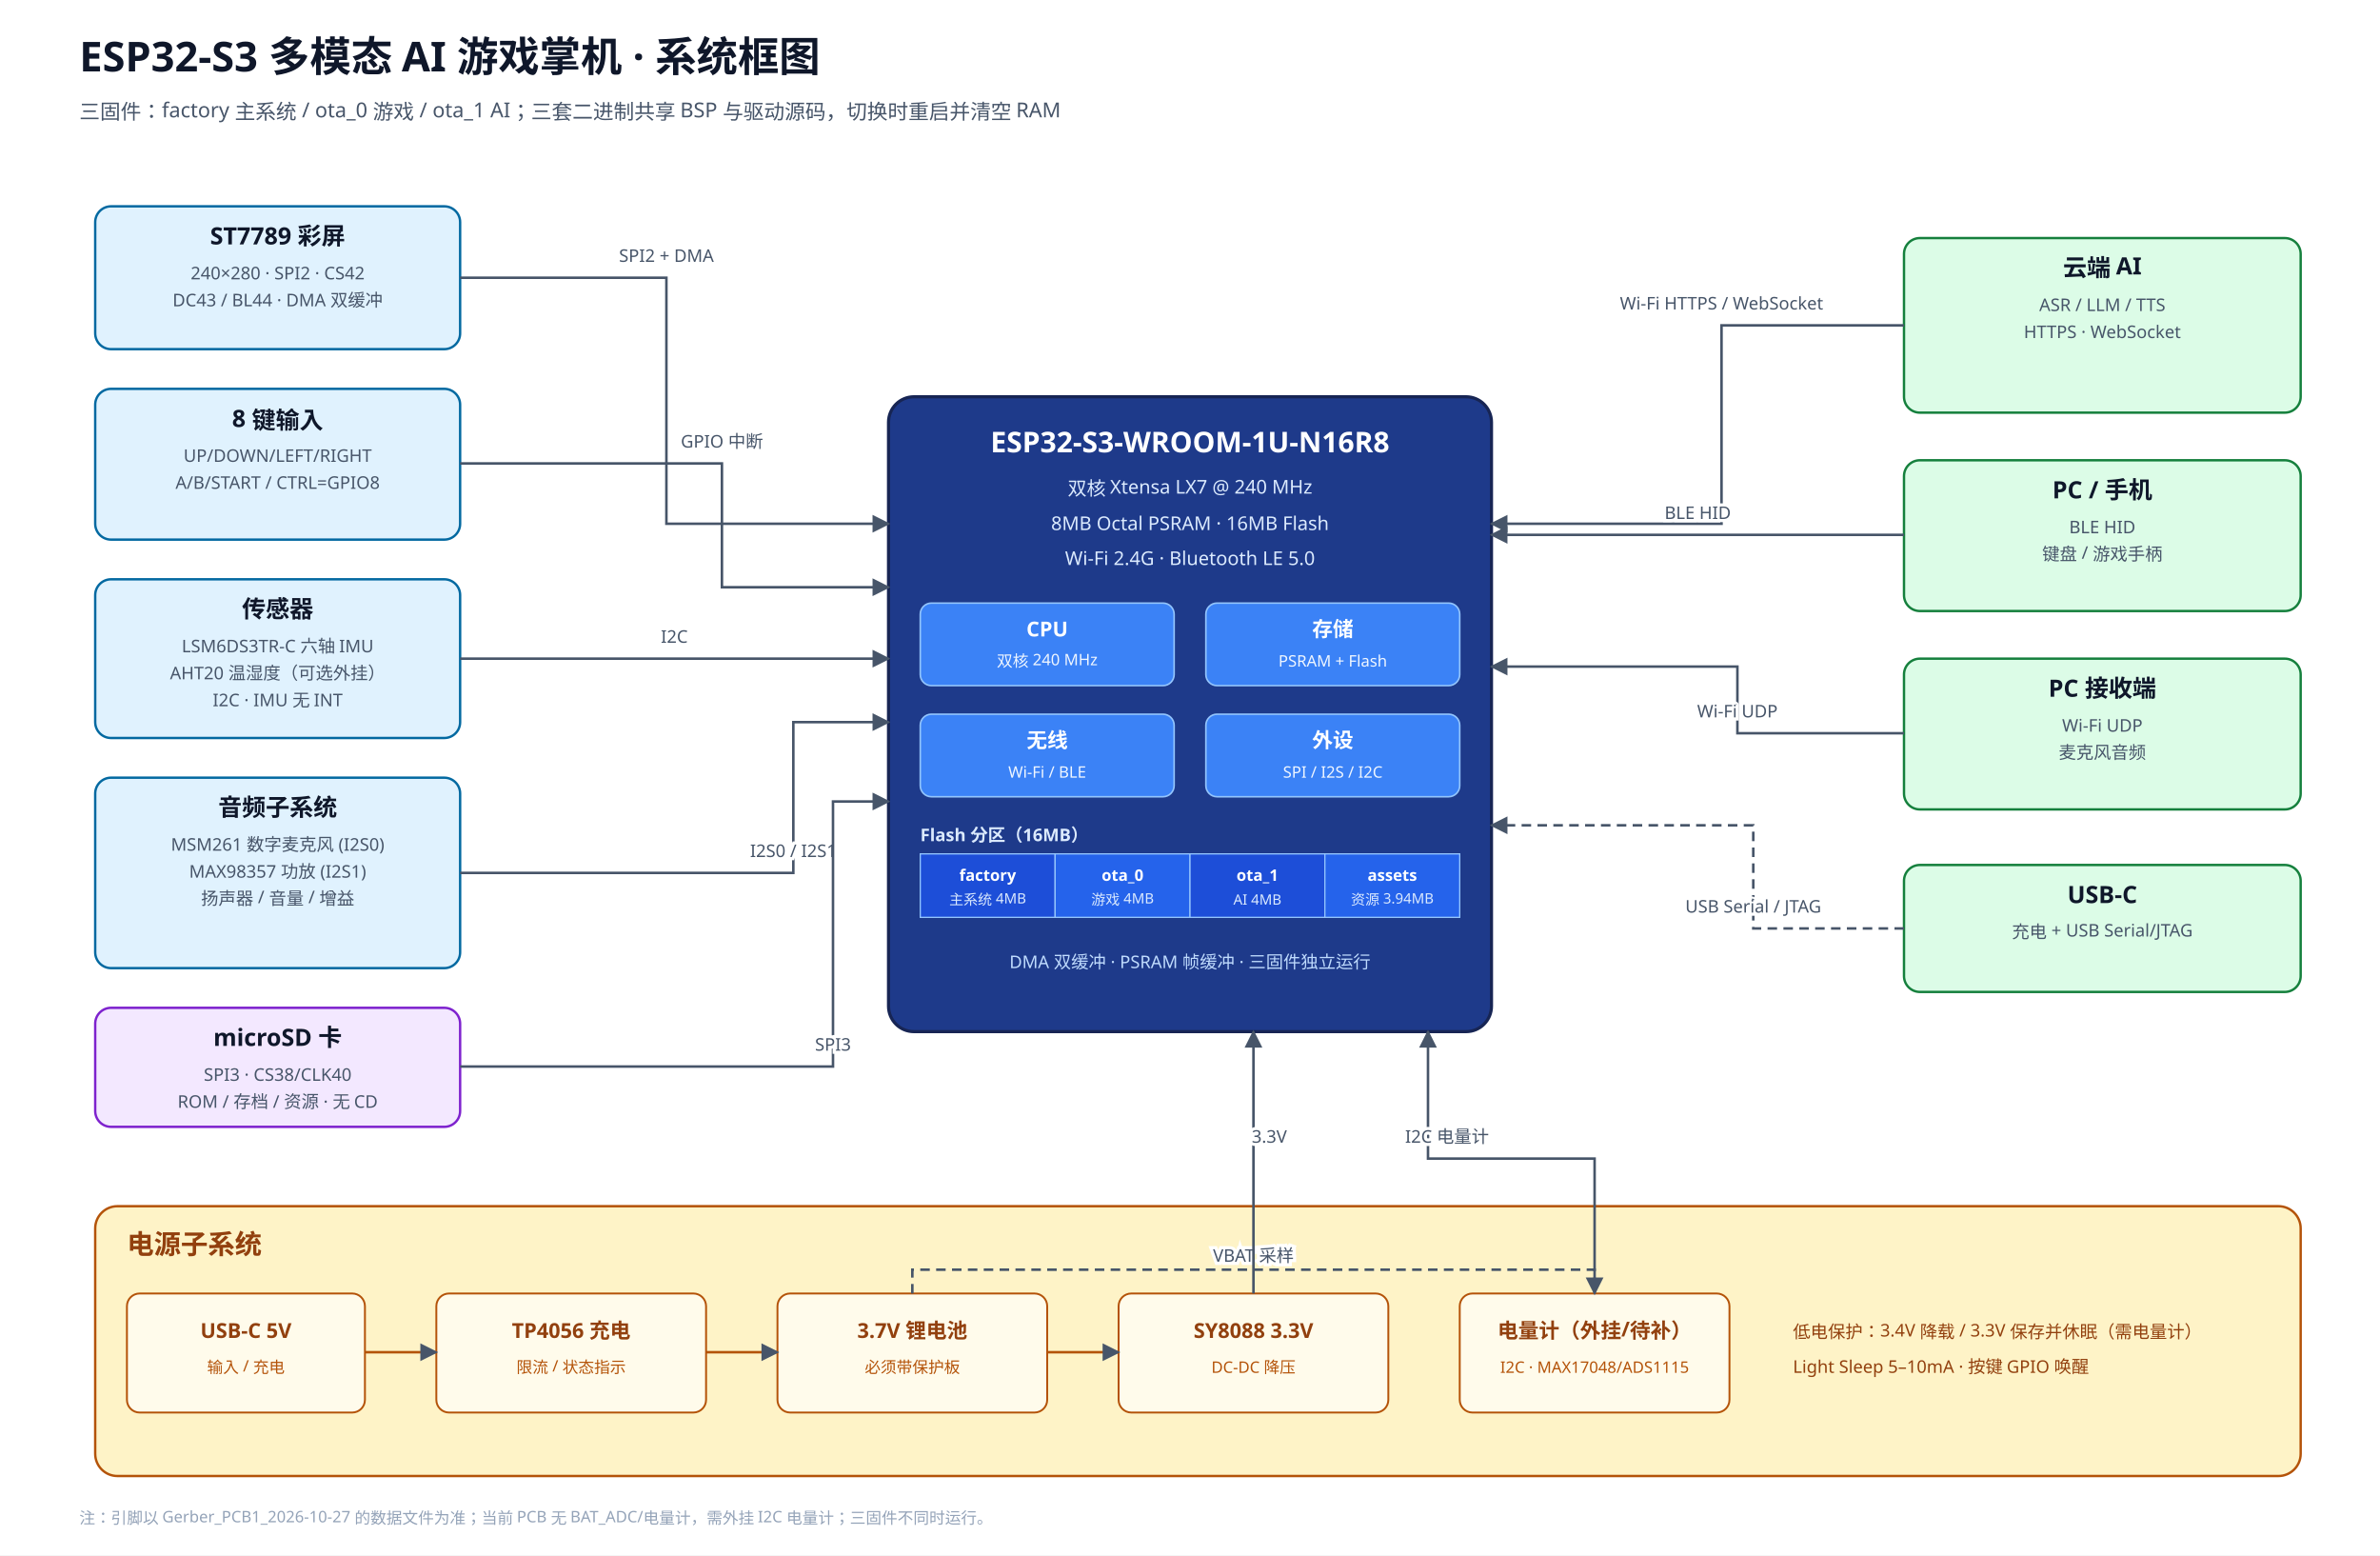
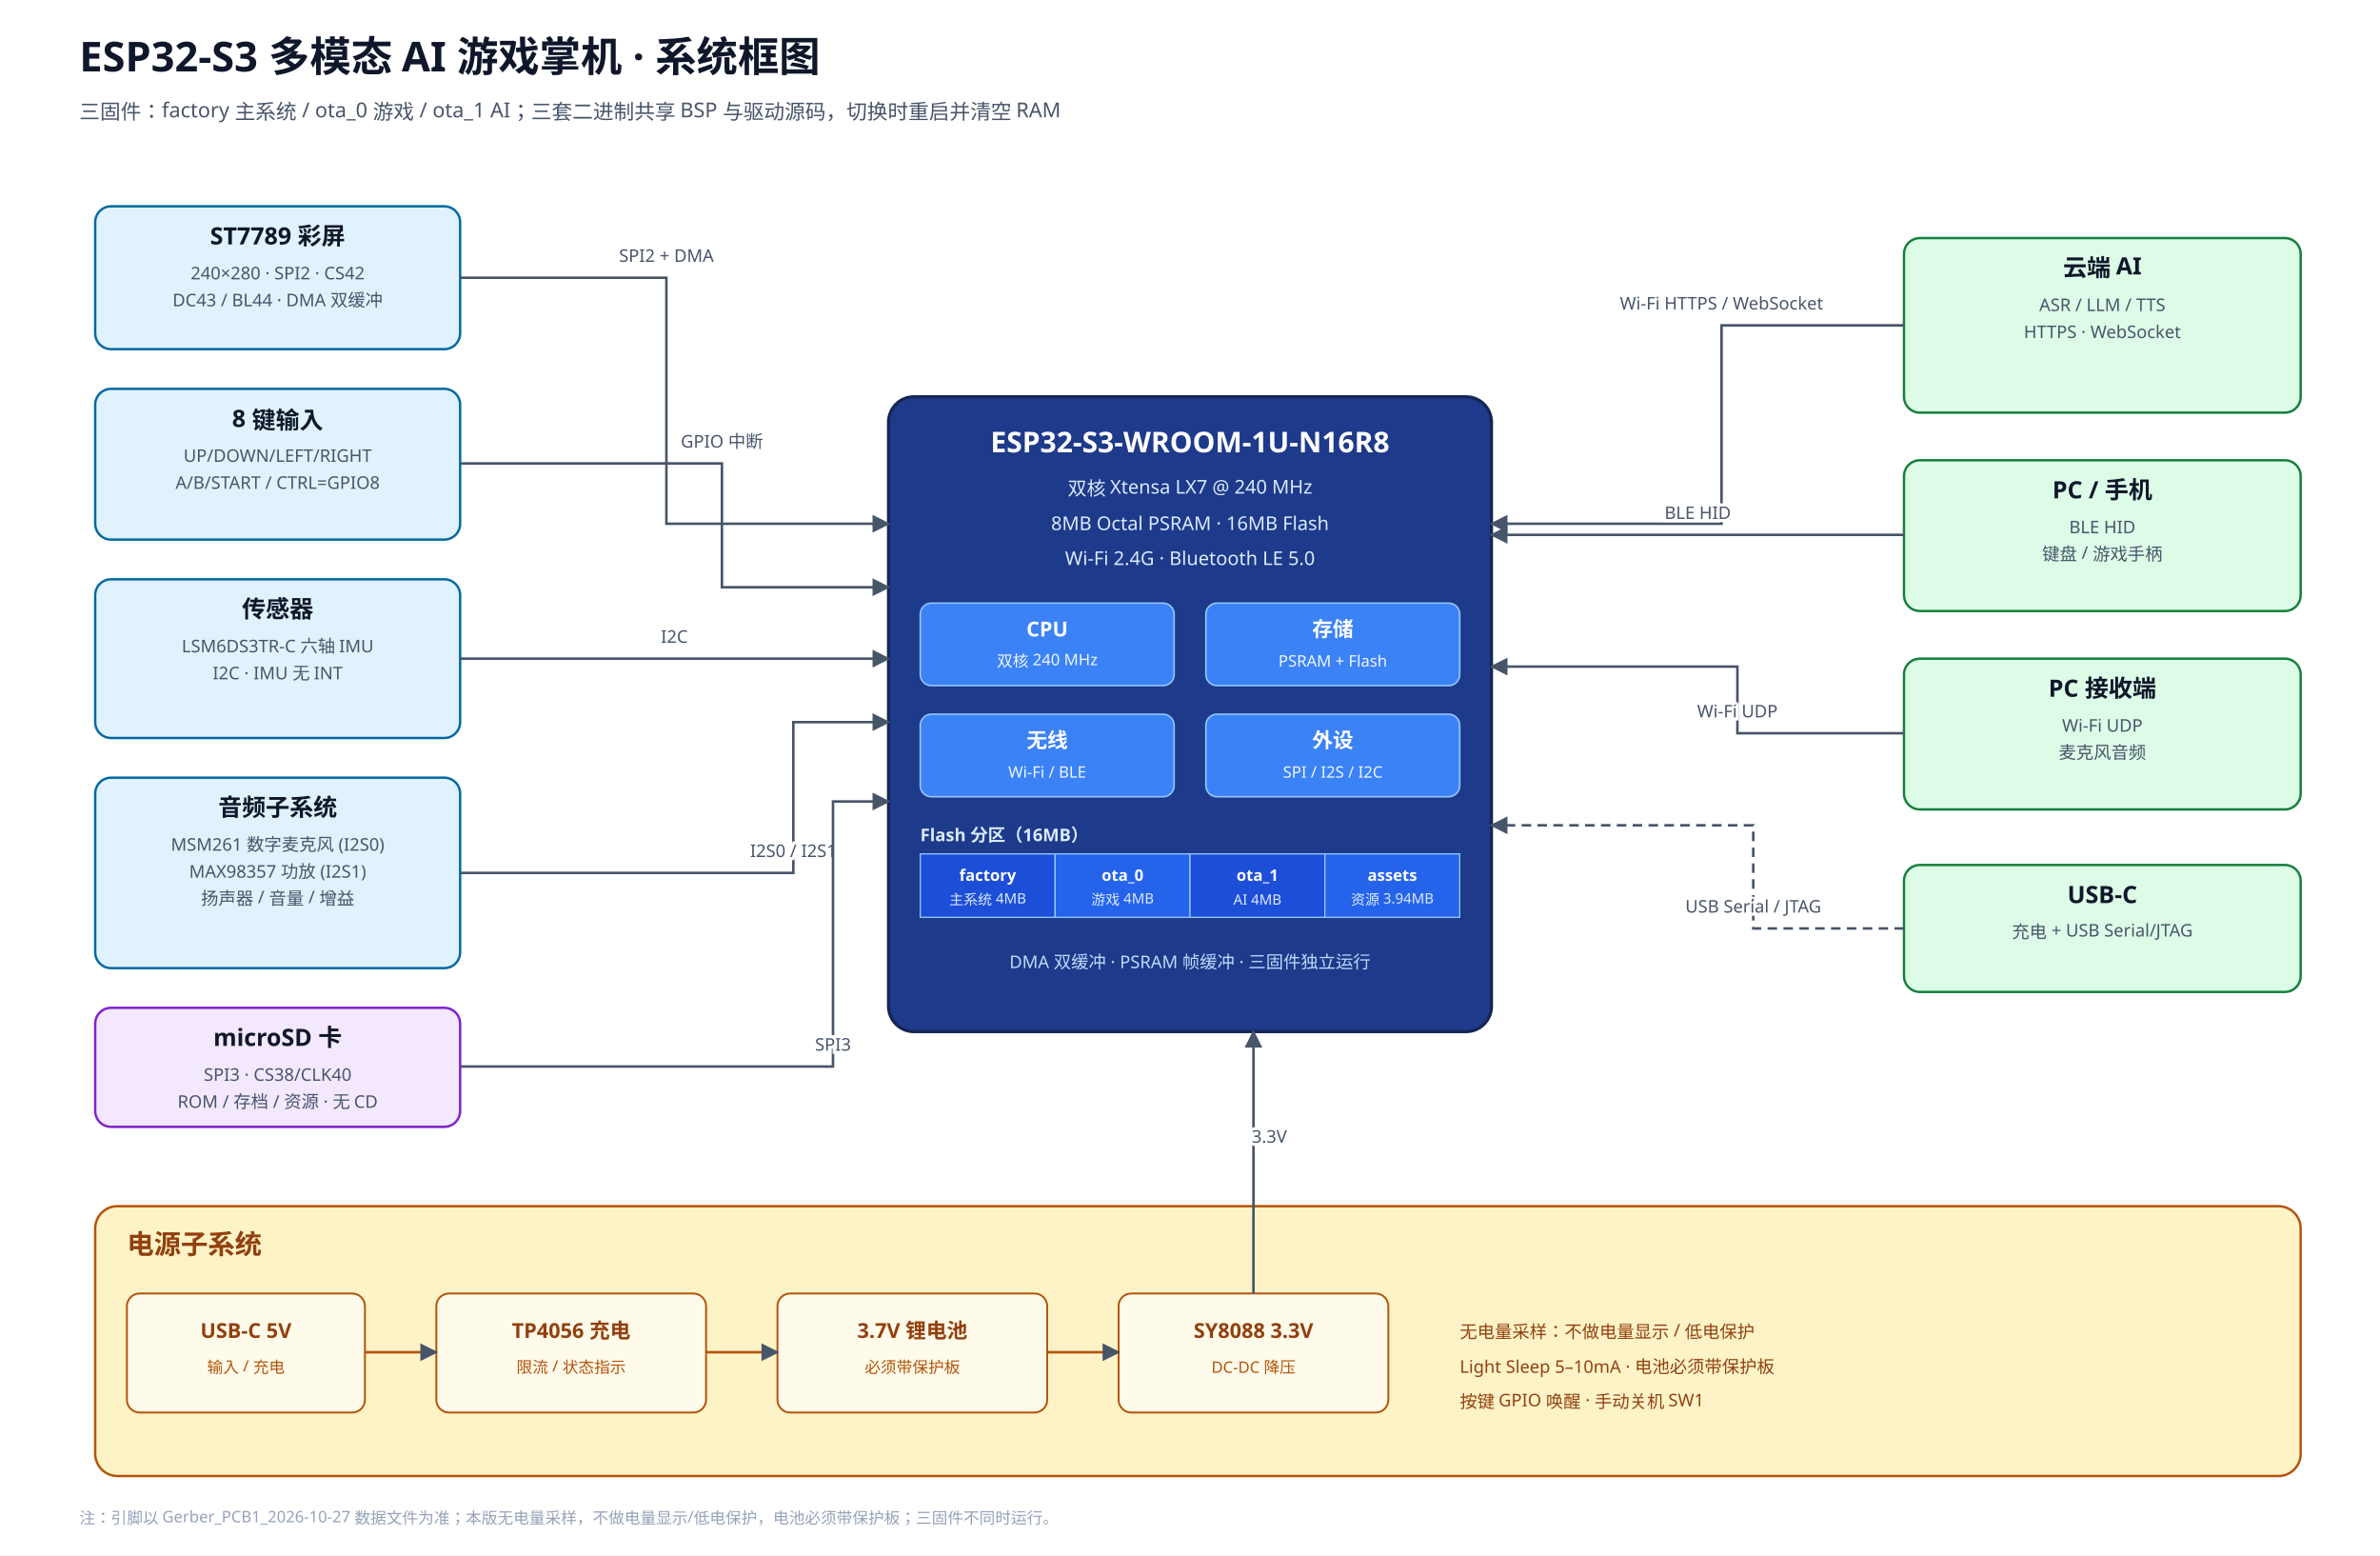
<svg xmlns="http://www.w3.org/2000/svg" width="1500" height="980" viewBox="0 0 1500 980">
  <defs>
    <marker id="arrow" viewBox="0 0 10 10" refX="9" refY="5" markerWidth="7" markerHeight="7" orient="auto-start-reverse">
      <path d="M 0 0 L 10 5 L 0 10 z" fill="#475569" />
    </marker>
  </defs>
  <rect x="0" y="0" width="1500" height="980" fill="#ffffff" />
  <text x="50" y="45" font-family="Microsoft YaHei, Segoe UI, PingFang SC, sans-serif" font-size="26" font-weight="bold" fill="#0f172a" text-anchor="start" opacity="1.0">ESP32-S3 多模态 AI 游戏掌机 · 系统框图</text>
  <text x="50" y="75" font-family="Microsoft YaHei, Segoe UI, PingFang SC, sans-serif" font-size="13" font-weight="normal" fill="#475569" text-anchor="start" opacity="1.0">三固件：factory 主系统 / ota_0 游戏 / ota_1 AI；三套二进制共享 BSP 与驱动源码，切换时重启并清空 RAM</text>
  <rect x="560" y="250" width="380" height="400" rx="16" ry="16" fill="#1e3a8a" stroke="#172554" stroke-width="2" />
  <text x="750" y="285" font-family="Microsoft YaHei, Segoe UI, PingFang SC, sans-serif" font-size="18" font-weight="bold" fill="#ffffff" text-anchor="middle" opacity="1.0">ESP32-S3-WROOM-1U-N16R8</text>
  <text x="750" y="312" font-family="Microsoft YaHei, Segoe UI, PingFang SC, sans-serif" font-size="12" font-weight="normal" fill="#dbeafe" text-anchor="middle" opacity="1.0">双核 Xtensa LX7 @ 240 MHz</text>
  <text x="750" y="334" font-family="Microsoft YaHei, Segoe UI, PingFang SC, sans-serif" font-size="12" font-weight="normal" fill="#dbeafe" text-anchor="middle" opacity="1.0">8MB Octal PSRAM · 16MB Flash</text>
  <text x="750" y="356" font-family="Microsoft YaHei, Segoe UI, PingFang SC, sans-serif" font-size="12" font-weight="normal" fill="#dbeafe" text-anchor="middle" opacity="1.0">Wi-Fi 2.4G · Bluetooth LE 5.0</text>
  <rect x="580" y="380" width="160" height="52" rx="7" ry="7" fill="#3b82f6" stroke="#93c5fd" stroke-width="1" />
  <text x="660.0" y="401" font-family="Microsoft YaHei, Segoe UI, PingFang SC, sans-serif" font-size="13" font-weight="bold" fill="#ffffff" text-anchor="middle" opacity="1.0">CPU</text>
  <text x="660.0" y="420" font-family="Microsoft YaHei, Segoe UI, PingFang SC, sans-serif" font-size="10" font-weight="normal" fill="#eff6ff" text-anchor="middle" opacity="1.0">双核 240 MHz</text>
  <rect x="760" y="380" width="160" height="52" rx="7" ry="7" fill="#3b82f6" stroke="#93c5fd" stroke-width="1" />
  <text x="840.0" y="401" font-family="Microsoft YaHei, Segoe UI, PingFang SC, sans-serif" font-size="13" font-weight="bold" fill="#ffffff" text-anchor="middle" opacity="1.0">存储</text>
  <text x="840.0" y="420" font-family="Microsoft YaHei, Segoe UI, PingFang SC, sans-serif" font-size="10" font-weight="normal" fill="#eff6ff" text-anchor="middle" opacity="1.0">PSRAM + Flash</text>
  <rect x="580" y="450" width="160" height="52" rx="7" ry="7" fill="#3b82f6" stroke="#93c5fd" stroke-width="1" />
  <text x="660.0" y="471" font-family="Microsoft YaHei, Segoe UI, PingFang SC, sans-serif" font-size="13" font-weight="bold" fill="#ffffff" text-anchor="middle" opacity="1.0">无线</text>
  <text x="660.0" y="490" font-family="Microsoft YaHei, Segoe UI, PingFang SC, sans-serif" font-size="10" font-weight="normal" fill="#eff6ff" text-anchor="middle" opacity="1.0">Wi-Fi / BLE</text>
  <rect x="760" y="450" width="160" height="52" rx="7" ry="7" fill="#3b82f6" stroke="#93c5fd" stroke-width="1" />
  <text x="840.0" y="471" font-family="Microsoft YaHei, Segoe UI, PingFang SC, sans-serif" font-size="13" font-weight="bold" fill="#ffffff" text-anchor="middle" opacity="1.0">外设</text>
  <text x="840.0" y="490" font-family="Microsoft YaHei, Segoe UI, PingFang SC, sans-serif" font-size="10" font-weight="normal" fill="#eff6ff" text-anchor="middle" opacity="1.0">SPI / I2S / I2C</text>
  <text x="580" y="530" font-family="Microsoft YaHei, Segoe UI, PingFang SC, sans-serif" font-size="11" font-weight="bold" fill="#dbeafe" text-anchor="start" opacity="1.0">Flash 分区（16MB）</text>
  <rect x="580.0" y="538" width="85.0" height="40" fill="#1d4ed8" stroke="#93c5fd" stroke-width="0.8" />
  <text x="622.5" y="555" font-family="Microsoft YaHei, Segoe UI, PingFang SC, sans-serif" font-size="10" font-weight="bold" fill="#ffffff" text-anchor="middle" opacity="1.0">factory</text>
  <text x="622.5" y="570" font-family="Microsoft YaHei, Segoe UI, PingFang SC, sans-serif" font-size="9" font-weight="normal" fill="#dbeafe" text-anchor="middle" opacity="1.0">主系统 4MB</text>
  <rect x="665.0" y="538" width="85.0" height="40" fill="#2563eb" stroke="#93c5fd" stroke-width="0.8" />
  <text x="707.5" y="555" font-family="Microsoft YaHei, Segoe UI, PingFang SC, sans-serif" font-size="10" font-weight="bold" fill="#ffffff" text-anchor="middle" opacity="1.0">ota_0</text>
  <text x="707.5" y="570" font-family="Microsoft YaHei, Segoe UI, PingFang SC, sans-serif" font-size="9" font-weight="normal" fill="#dbeafe" text-anchor="middle" opacity="1.0">游戏 4MB</text>
  <rect x="750.0" y="538" width="85.0" height="40" fill="#1d4ed8" stroke="#93c5fd" stroke-width="0.8" />
  <text x="792.5" y="555" font-family="Microsoft YaHei, Segoe UI, PingFang SC, sans-serif" font-size="10" font-weight="bold" fill="#ffffff" text-anchor="middle" opacity="1.0">ota_1</text>
  <text x="792.5" y="570" font-family="Microsoft YaHei, Segoe UI, PingFang SC, sans-serif" font-size="9" font-weight="normal" fill="#dbeafe" text-anchor="middle" opacity="1.0">AI 4MB</text>
  <rect x="835.0" y="538" width="85.0" height="40" fill="#2563eb" stroke="#93c5fd" stroke-width="0.8" />
  <text x="877.5" y="555" font-family="Microsoft YaHei, Segoe UI, PingFang SC, sans-serif" font-size="10" font-weight="bold" fill="#ffffff" text-anchor="middle" opacity="1.0">assets</text>
  <text x="877.5" y="570" font-family="Microsoft YaHei, Segoe UI, PingFang SC, sans-serif" font-size="9" font-weight="normal" fill="#dbeafe" text-anchor="middle" opacity="1.0">资源 3.94MB</text>
  <text x="750" y="610" font-family="Microsoft YaHei, Segoe UI, PingFang SC, sans-serif" font-size="11" font-weight="normal" fill="#bfdbfe" text-anchor="middle" opacity="1.0">DMA 双缓冲 · PSRAM 帧缓冲 · 三固件独立运行</text>
  <rect x="60" y="130" width="230" height="90" rx="10" ry="10" fill="#e0f2fe" stroke="#0369a1" stroke-width="1.5" />
  <text x="175.0" y="154" font-family="Microsoft YaHei, Segoe UI, PingFang SC, sans-serif" font-size="15" font-weight="bold" fill="#0f172a" text-anchor="middle" opacity="1.0">ST7789 彩屏</text>
  <text x="175.0" y="176" font-family="Microsoft YaHei, Segoe UI, PingFang SC, sans-serif" font-size="11" font-weight="normal" fill="#475569" text-anchor="middle" opacity="1.0">240×280 · SPI2 · CS42</text>
  <text x="175.0" y="193" font-family="Microsoft YaHei, Segoe UI, PingFang SC, sans-serif" font-size="11" font-weight="normal" fill="#475569" text-anchor="middle" opacity="1.0">DC43 / BL44 · DMA 双缓冲</text>
  <rect x="60" y="245" width="230" height="95" rx="10" ry="10" fill="#e0f2fe" stroke="#0369a1" stroke-width="1.5" />
  <text x="175.0" y="269" font-family="Microsoft YaHei, Segoe UI, PingFang SC, sans-serif" font-size="15" font-weight="bold" fill="#0f172a" text-anchor="middle" opacity="1.0">8 键输入</text>
  <text x="175.0" y="291" font-family="Microsoft YaHei, Segoe UI, PingFang SC, sans-serif" font-size="11" font-weight="normal" fill="#475569" text-anchor="middle" opacity="1.0">UP/DOWN/LEFT/RIGHT</text>
  <text x="175.0" y="308" font-family="Microsoft YaHei, Segoe UI, PingFang SC, sans-serif" font-size="11" font-weight="normal" fill="#475569" text-anchor="middle" opacity="1.0">A/B/START / CTRL=GPIO8</text>
  <rect x="60" y="365" width="230" height="100" rx="10" ry="10" fill="#e0f2fe" stroke="#0369a1" stroke-width="1.5" />
  <text x="175.0" y="389" font-family="Microsoft YaHei, Segoe UI, PingFang SC, sans-serif" font-size="15" font-weight="bold" fill="#0f172a" text-anchor="middle" opacity="1.0">传感器</text>
  <text x="175.0" y="411" font-family="Microsoft YaHei, Segoe UI, PingFang SC, sans-serif" font-size="11" font-weight="normal" fill="#475569" text-anchor="middle" opacity="1.0">LSM6DS3TR-C 六轴 IMU</text>
-   <text x="175.0" y="428" font-family="Microsoft YaHei, Segoe UI, PingFang SC, sans-serif" font-size="11" font-weight="normal" fill="#475569" text-anchor="middle" opacity="1.0">AHT20 温湿度（可选外挂）</text>
-   <text x="175.0" y="445" font-family="Microsoft YaHei, Segoe UI, PingFang SC, sans-serif" font-size="11" font-weight="normal" fill="#475569" text-anchor="middle" opacity="1.0">I2C · IMU 无 INT</text>
+   <text x="175.0" y="428" font-family="Microsoft YaHei, Segoe UI, PingFang SC, sans-serif" font-size="11" font-weight="normal" fill="#475569" text-anchor="middle" opacity="1.0">I2C · IMU 无 INT</text>
  <rect x="60" y="490" width="230" height="120" rx="10" ry="10" fill="#e0f2fe" stroke="#0369a1" stroke-width="1.5" />
  <text x="175.0" y="514" font-family="Microsoft YaHei, Segoe UI, PingFang SC, sans-serif" font-size="15" font-weight="bold" fill="#0f172a" text-anchor="middle" opacity="1.0">音频子系统</text>
  <text x="175.0" y="536" font-family="Microsoft YaHei, Segoe UI, PingFang SC, sans-serif" font-size="11" font-weight="normal" fill="#475569" text-anchor="middle" opacity="1.0">MSM261 数字麦克风 (I2S0)</text>
  <text x="175.0" y="553" font-family="Microsoft YaHei, Segoe UI, PingFang SC, sans-serif" font-size="11" font-weight="normal" fill="#475569" text-anchor="middle" opacity="1.0">MAX98357 功放 (I2S1)</text>
  <text x="175.0" y="570" font-family="Microsoft YaHei, Segoe UI, PingFang SC, sans-serif" font-size="11" font-weight="normal" fill="#475569" text-anchor="middle" opacity="1.0">扬声器 / 音量 / 增益</text>
  <rect x="60" y="635" width="230" height="75" rx="10" ry="10" fill="#f3e8ff" stroke="#7e22ce" stroke-width="1.5" />
  <text x="175.0" y="659" font-family="Microsoft YaHei, Segoe UI, PingFang SC, sans-serif" font-size="15" font-weight="bold" fill="#0f172a" text-anchor="middle" opacity="1.0">microSD 卡</text>
  <text x="175.0" y="681" font-family="Microsoft YaHei, Segoe UI, PingFang SC, sans-serif" font-size="11" font-weight="normal" fill="#475569" text-anchor="middle" opacity="1.0">SPI3 · CS38/CLK40</text>
  <text x="175.0" y="698" font-family="Microsoft YaHei, Segoe UI, PingFang SC, sans-serif" font-size="11" font-weight="normal" fill="#475569" text-anchor="middle" opacity="1.0">ROM / 存档 / 资源 · 无 CD</text>
  <rect x="1200" y="150" width="250" height="110" rx="10" ry="10" fill="#dcfce7" stroke="#15803d" stroke-width="1.5" />
  <text x="1325.0" y="174" font-family="Microsoft YaHei, Segoe UI, PingFang SC, sans-serif" font-size="15" font-weight="bold" fill="#0f172a" text-anchor="middle" opacity="1.0">云端 AI</text>
  <text x="1325.0" y="196" font-family="Microsoft YaHei, Segoe UI, PingFang SC, sans-serif" font-size="11" font-weight="normal" fill="#475569" text-anchor="middle" opacity="1.0">ASR / LLM / TTS</text>
  <text x="1325.0" y="213" font-family="Microsoft YaHei, Segoe UI, PingFang SC, sans-serif" font-size="11" font-weight="normal" fill="#475569" text-anchor="middle" opacity="1.0">HTTPS · WebSocket</text>
  <rect x="1200" y="290" width="250" height="95" rx="10" ry="10" fill="#dcfce7" stroke="#15803d" stroke-width="1.5" />
  <text x="1325.0" y="314" font-family="Microsoft YaHei, Segoe UI, PingFang SC, sans-serif" font-size="15" font-weight="bold" fill="#0f172a" text-anchor="middle" opacity="1.0">PC / 手机</text>
  <text x="1325.0" y="336" font-family="Microsoft YaHei, Segoe UI, PingFang SC, sans-serif" font-size="11" font-weight="normal" fill="#475569" text-anchor="middle" opacity="1.0">BLE HID</text>
  <text x="1325.0" y="353" font-family="Microsoft YaHei, Segoe UI, PingFang SC, sans-serif" font-size="11" font-weight="normal" fill="#475569" text-anchor="middle" opacity="1.0">键盘 / 游戏手柄</text>
  <rect x="1200" y="415" width="250" height="95" rx="10" ry="10" fill="#dcfce7" stroke="#15803d" stroke-width="1.5" />
  <text x="1325.0" y="439" font-family="Microsoft YaHei, Segoe UI, PingFang SC, sans-serif" font-size="15" font-weight="bold" fill="#0f172a" text-anchor="middle" opacity="1.0">PC 接收端</text>
  <text x="1325.0" y="461" font-family="Microsoft YaHei, Segoe UI, PingFang SC, sans-serif" font-size="11" font-weight="normal" fill="#475569" text-anchor="middle" opacity="1.0">Wi-Fi UDP</text>
  <text x="1325.0" y="478" font-family="Microsoft YaHei, Segoe UI, PingFang SC, sans-serif" font-size="11" font-weight="normal" fill="#475569" text-anchor="middle" opacity="1.0">麦克风音频</text>
  <rect x="1200" y="545" width="250" height="80" rx="10" ry="10" fill="#dcfce7" stroke="#15803d" stroke-width="1.5" />
  <text x="1325.0" y="569" font-family="Microsoft YaHei, Segoe UI, PingFang SC, sans-serif" font-size="15" font-weight="bold" fill="#0f172a" text-anchor="middle" opacity="1.0">USB-C</text>
  <text x="1325.0" y="591" font-family="Microsoft YaHei, Segoe UI, PingFang SC, sans-serif" font-size="11" font-weight="normal" fill="#475569" text-anchor="middle" opacity="1.0">充电 + USB Serial/JTAG</text>
  <path d="M 290 175 H 420 V 330 H 560" fill="none" stroke="#475569" stroke-width="1.6" marker-end="url(#arrow)" />
  <text x="420" y="165" font-family="Microsoft YaHei, Segoe UI, PingFang SC, sans-serif" font-size="11" fill="#475569" text-anchor="middle" stroke="#ffffff" stroke-width="4" paint-order="stroke">SPI2 + DMA</text>
  <path d="M 290 292 H 455 V 370 H 560" fill="none" stroke="#475569" stroke-width="1.6" marker-end="url(#arrow)" />
  <text x="455" y="282" font-family="Microsoft YaHei, Segoe UI, PingFang SC, sans-serif" font-size="11" fill="#475569" text-anchor="middle" stroke="#ffffff" stroke-width="4" paint-order="stroke">GPIO 中断</text>
  <line x1="290" y1="415" x2="560" y2="415" stroke="#475569" stroke-width="1.6" marker-end="url(#arrow)" />
  <text x="425" y="405" font-family="Microsoft YaHei, Segoe UI, PingFang SC, sans-serif" font-size="11" fill="#475569" text-anchor="middle" stroke="#ffffff" stroke-width="4" paint-order="stroke">I2C</text>
  <path d="M 290 550 H 500 V 455 H 560" fill="none" stroke="#475569" stroke-width="1.6" marker-end="url(#arrow)" />
  <text x="500" y="540" font-family="Microsoft YaHei, Segoe UI, PingFang SC, sans-serif" font-size="11" fill="#475569" text-anchor="middle" stroke="#ffffff" stroke-width="4" paint-order="stroke">I2S0 / I2S1</text>
  <path d="M 290 672 H 525 V 505 H 560" fill="none" stroke="#475569" stroke-width="1.6" marker-end="url(#arrow)" />
  <text x="525" y="662" font-family="Microsoft YaHei, Segoe UI, PingFang SC, sans-serif" font-size="11" fill="#475569" text-anchor="middle" stroke="#ffffff" stroke-width="4" paint-order="stroke">SPI3</text>
  <path d="M 1200 205 H 1085 V 330 H 940" fill="none" stroke="#475569" stroke-width="1.6" marker-end="url(#arrow)" />
  <text x="1085" y="195" font-family="Microsoft YaHei, Segoe UI, PingFang SC, sans-serif" font-size="11" fill="#475569" text-anchor="middle" stroke="#ffffff" stroke-width="4" paint-order="stroke">Wi-Fi HTTPS / WebSocket</text>
  <line x1="1200" y1="337" x2="940" y2="337" stroke="#475569" stroke-width="1.6" marker-end="url(#arrow)" />
  <text x="1070" y="327" font-family="Microsoft YaHei, Segoe UI, PingFang SC, sans-serif" font-size="11" fill="#475569" text-anchor="middle" stroke="#ffffff" stroke-width="4" paint-order="stroke">BLE HID</text>
  <path d="M 1200 462 H 1095 V 420 H 940" fill="none" stroke="#475569" stroke-width="1.6" marker-end="url(#arrow)" />
  <text x="1095" y="452" font-family="Microsoft YaHei, Segoe UI, PingFang SC, sans-serif" font-size="11" fill="#475569" text-anchor="middle" stroke="#ffffff" stroke-width="4" paint-order="stroke">Wi-Fi UDP</text>
  <path d="M 1200 585 H 1105 V 520 H 940" fill="none" stroke="#475569" stroke-width="1.6" stroke-dasharray="6 4" marker-end="url(#arrow)" />
  <text x="1105" y="575" font-family="Microsoft YaHei, Segoe UI, PingFang SC, sans-serif" font-size="11" fill="#475569" text-anchor="middle" stroke="#ffffff" stroke-width="4" paint-order="stroke">USB Serial / JTAG</text>
  <rect x="60" y="760" width="1390" height="170" rx="14" ry="14" fill="#fef3c7" stroke="#b45309" stroke-width="1.5" />
  <text x="80" y="790" font-family="Microsoft YaHei, Segoe UI, PingFang SC, sans-serif" font-size="17" font-weight="bold" fill="#92400e" text-anchor="start" opacity="1.0">电源子系统</text>
  <rect x="80" y="815" width="150" height="75" rx="8" ry="8" fill="#fffbeb" stroke="#b45309" stroke-width="1.2" />
  <text x="155.0" y="843" font-family="Microsoft YaHei, Segoe UI, PingFang SC, sans-serif" font-size="13" font-weight="bold" fill="#92400e" text-anchor="middle" opacity="1.0">USB-C 5V</text>
  <text x="155.0" y="865" font-family="Microsoft YaHei, Segoe UI, PingFang SC, sans-serif" font-size="10" font-weight="normal" fill="#b45309" text-anchor="middle" opacity="1.0">输入 / 充电</text>
  <rect x="275" y="815" width="170" height="75" rx="8" ry="8" fill="#fffbeb" stroke="#b45309" stroke-width="1.2" />
  <text x="360.0" y="843" font-family="Microsoft YaHei, Segoe UI, PingFang SC, sans-serif" font-size="13" font-weight="bold" fill="#92400e" text-anchor="middle" opacity="1.0">TP4056 充电</text>
  <text x="360.0" y="865" font-family="Microsoft YaHei, Segoe UI, PingFang SC, sans-serif" font-size="10" font-weight="normal" fill="#b45309" text-anchor="middle" opacity="1.0">限流 / 状态指示</text>
  <rect x="490" y="815" width="170" height="75" rx="8" ry="8" fill="#fffbeb" stroke="#b45309" stroke-width="1.2" />
  <text x="575.0" y="843" font-family="Microsoft YaHei, Segoe UI, PingFang SC, sans-serif" font-size="13" font-weight="bold" fill="#92400e" text-anchor="middle" opacity="1.0">3.7V 锂电池</text>
  <text x="575.0" y="865" font-family="Microsoft YaHei, Segoe UI, PingFang SC, sans-serif" font-size="10" font-weight="normal" fill="#b45309" text-anchor="middle" opacity="1.0">必须带保护板</text>
  <rect x="705" y="815" width="170" height="75" rx="8" ry="8" fill="#fffbeb" stroke="#b45309" stroke-width="1.2" />
  <text x="790.0" y="843" font-family="Microsoft YaHei, Segoe UI, PingFang SC, sans-serif" font-size="13" font-weight="bold" fill="#92400e" text-anchor="middle" opacity="1.0">SY8088 3.3V</text>
  <text x="790.0" y="865" font-family="Microsoft YaHei, Segoe UI, PingFang SC, sans-serif" font-size="10" font-weight="normal" fill="#b45309" text-anchor="middle" opacity="1.0">DC-DC 降压</text>
-   <rect x="920" y="815" width="170" height="75" rx="8" ry="8" fill="#fffbeb" stroke="#b45309" stroke-width="1.2" />
-   <text x="1005.0" y="843" font-family="Microsoft YaHei, Segoe UI, PingFang SC, sans-serif" font-size="13" font-weight="bold" fill="#92400e" text-anchor="middle" opacity="1.0">电量计（外挂/待补）</text>
-   <text x="1005.0" y="865" font-family="Microsoft YaHei, Segoe UI, PingFang SC, sans-serif" font-size="10" font-weight="normal" fill="#b45309" text-anchor="middle" opacity="1.0">I2C · MAX17048/ADS1115</text>
  <line x1="230" y1="852" x2="275" y2="852" stroke="#b45309" stroke-width="1.6" marker-end="url(#arrow)" />
  <line x1="445" y1="852" x2="490" y2="852" stroke="#b45309" stroke-width="1.6" marker-end="url(#arrow)" />
  <line x1="660" y1="852" x2="705" y2="852" stroke="#b45309" stroke-width="1.6" marker-end="url(#arrow)" />
-   <path d="M 575 815 V 800 H 1005 V 815" fill="none" stroke="#475569" stroke-width="1.6" stroke-dasharray="6 4" marker-end="url(#arrow)" />
-   <text x="790" y="795" font-family="Microsoft YaHei, Segoe UI, PingFang SC, sans-serif" font-size="11" fill="#475569" text-anchor="middle" stroke="#ffffff" stroke-width="4" paint-order="stroke">VBAT 采样</text>
  <path d="M 790 815 V 650" fill="none" stroke="#475569" stroke-width="1.6" marker-end="url(#arrow)" />
  <text x="800" y="720" font-family="Microsoft YaHei, Segoe UI, PingFang SC, sans-serif" font-size="11" fill="#475569" text-anchor="middle" stroke="#ffffff" stroke-width="4" paint-order="stroke">3.3V</text>
-   <path d="M 1005 815 V 730 H 900 V 650" fill="none" stroke="#475569" stroke-width="1.6" marker-end="url(#arrow)" />
-   <text x="912" y="720" font-family="Microsoft YaHei, Segoe UI, PingFang SC, sans-serif" font-size="11" fill="#475569" text-anchor="middle" stroke="#ffffff" stroke-width="4" paint-order="stroke">I2C 电量计</text>
-   <text x="1130" y="843" font-family="Microsoft YaHei, Segoe UI, PingFang SC, sans-serif" font-size="11" font-weight="normal" fill="#92400e" text-anchor="start" opacity="1.0">低电保护：3.4V 降载 / 3.3V 保存并休眠（需电量计）</text>
-   <text x="1130" y="865" font-family="Microsoft YaHei, Segoe UI, PingFang SC, sans-serif" font-size="11" font-weight="normal" fill="#92400e" text-anchor="start" opacity="1.0">Light Sleep 5–10mA · 按键 GPIO 唤醒</text>
-   <text x="50" y="960" font-family="Microsoft YaHei, Segoe UI, PingFang SC, sans-serif" font-size="10" font-weight="normal" fill="#94a3b8" text-anchor="start" opacity="1.0">注：引脚以 Gerber_PCB1_2026-10-27 的数据文件为准；当前 PCB 无 BAT_ADC/电量计，需外挂 I2C 电量计；三固件不同时运行。</text>
+   <text x="920" y="843" font-family="Microsoft YaHei, Segoe UI, PingFang SC, sans-serif" font-size="11" font-weight="normal" fill="#92400e" text-anchor="start" opacity="1.0">无电量采样：不做电量显示 / 低电保护</text>
+   <text x="920" y="865" font-family="Microsoft YaHei, Segoe UI, PingFang SC, sans-serif" font-size="11" font-weight="normal" fill="#92400e" text-anchor="start" opacity="1.0">Light Sleep 5–10mA · 电池必须带保护板</text>
+   <text x="920" y="887" font-family="Microsoft YaHei, Segoe UI, PingFang SC, sans-serif" font-size="11" font-weight="normal" fill="#92400e" text-anchor="start" opacity="1.0">按键 GPIO 唤醒 · 手动关机 SW1</text>
+   <text x="50" y="960" font-family="Microsoft YaHei, Segoe UI, PingFang SC, sans-serif" font-size="10" font-weight="normal" fill="#94a3b8" text-anchor="start" opacity="1.0">注：引脚以 Gerber_PCB1_2026-10-27 数据文件为准；本版无电量采样，不做电量显示/低电保护，电池必须带保护板；三固件不同时运行。</text>
</svg>
